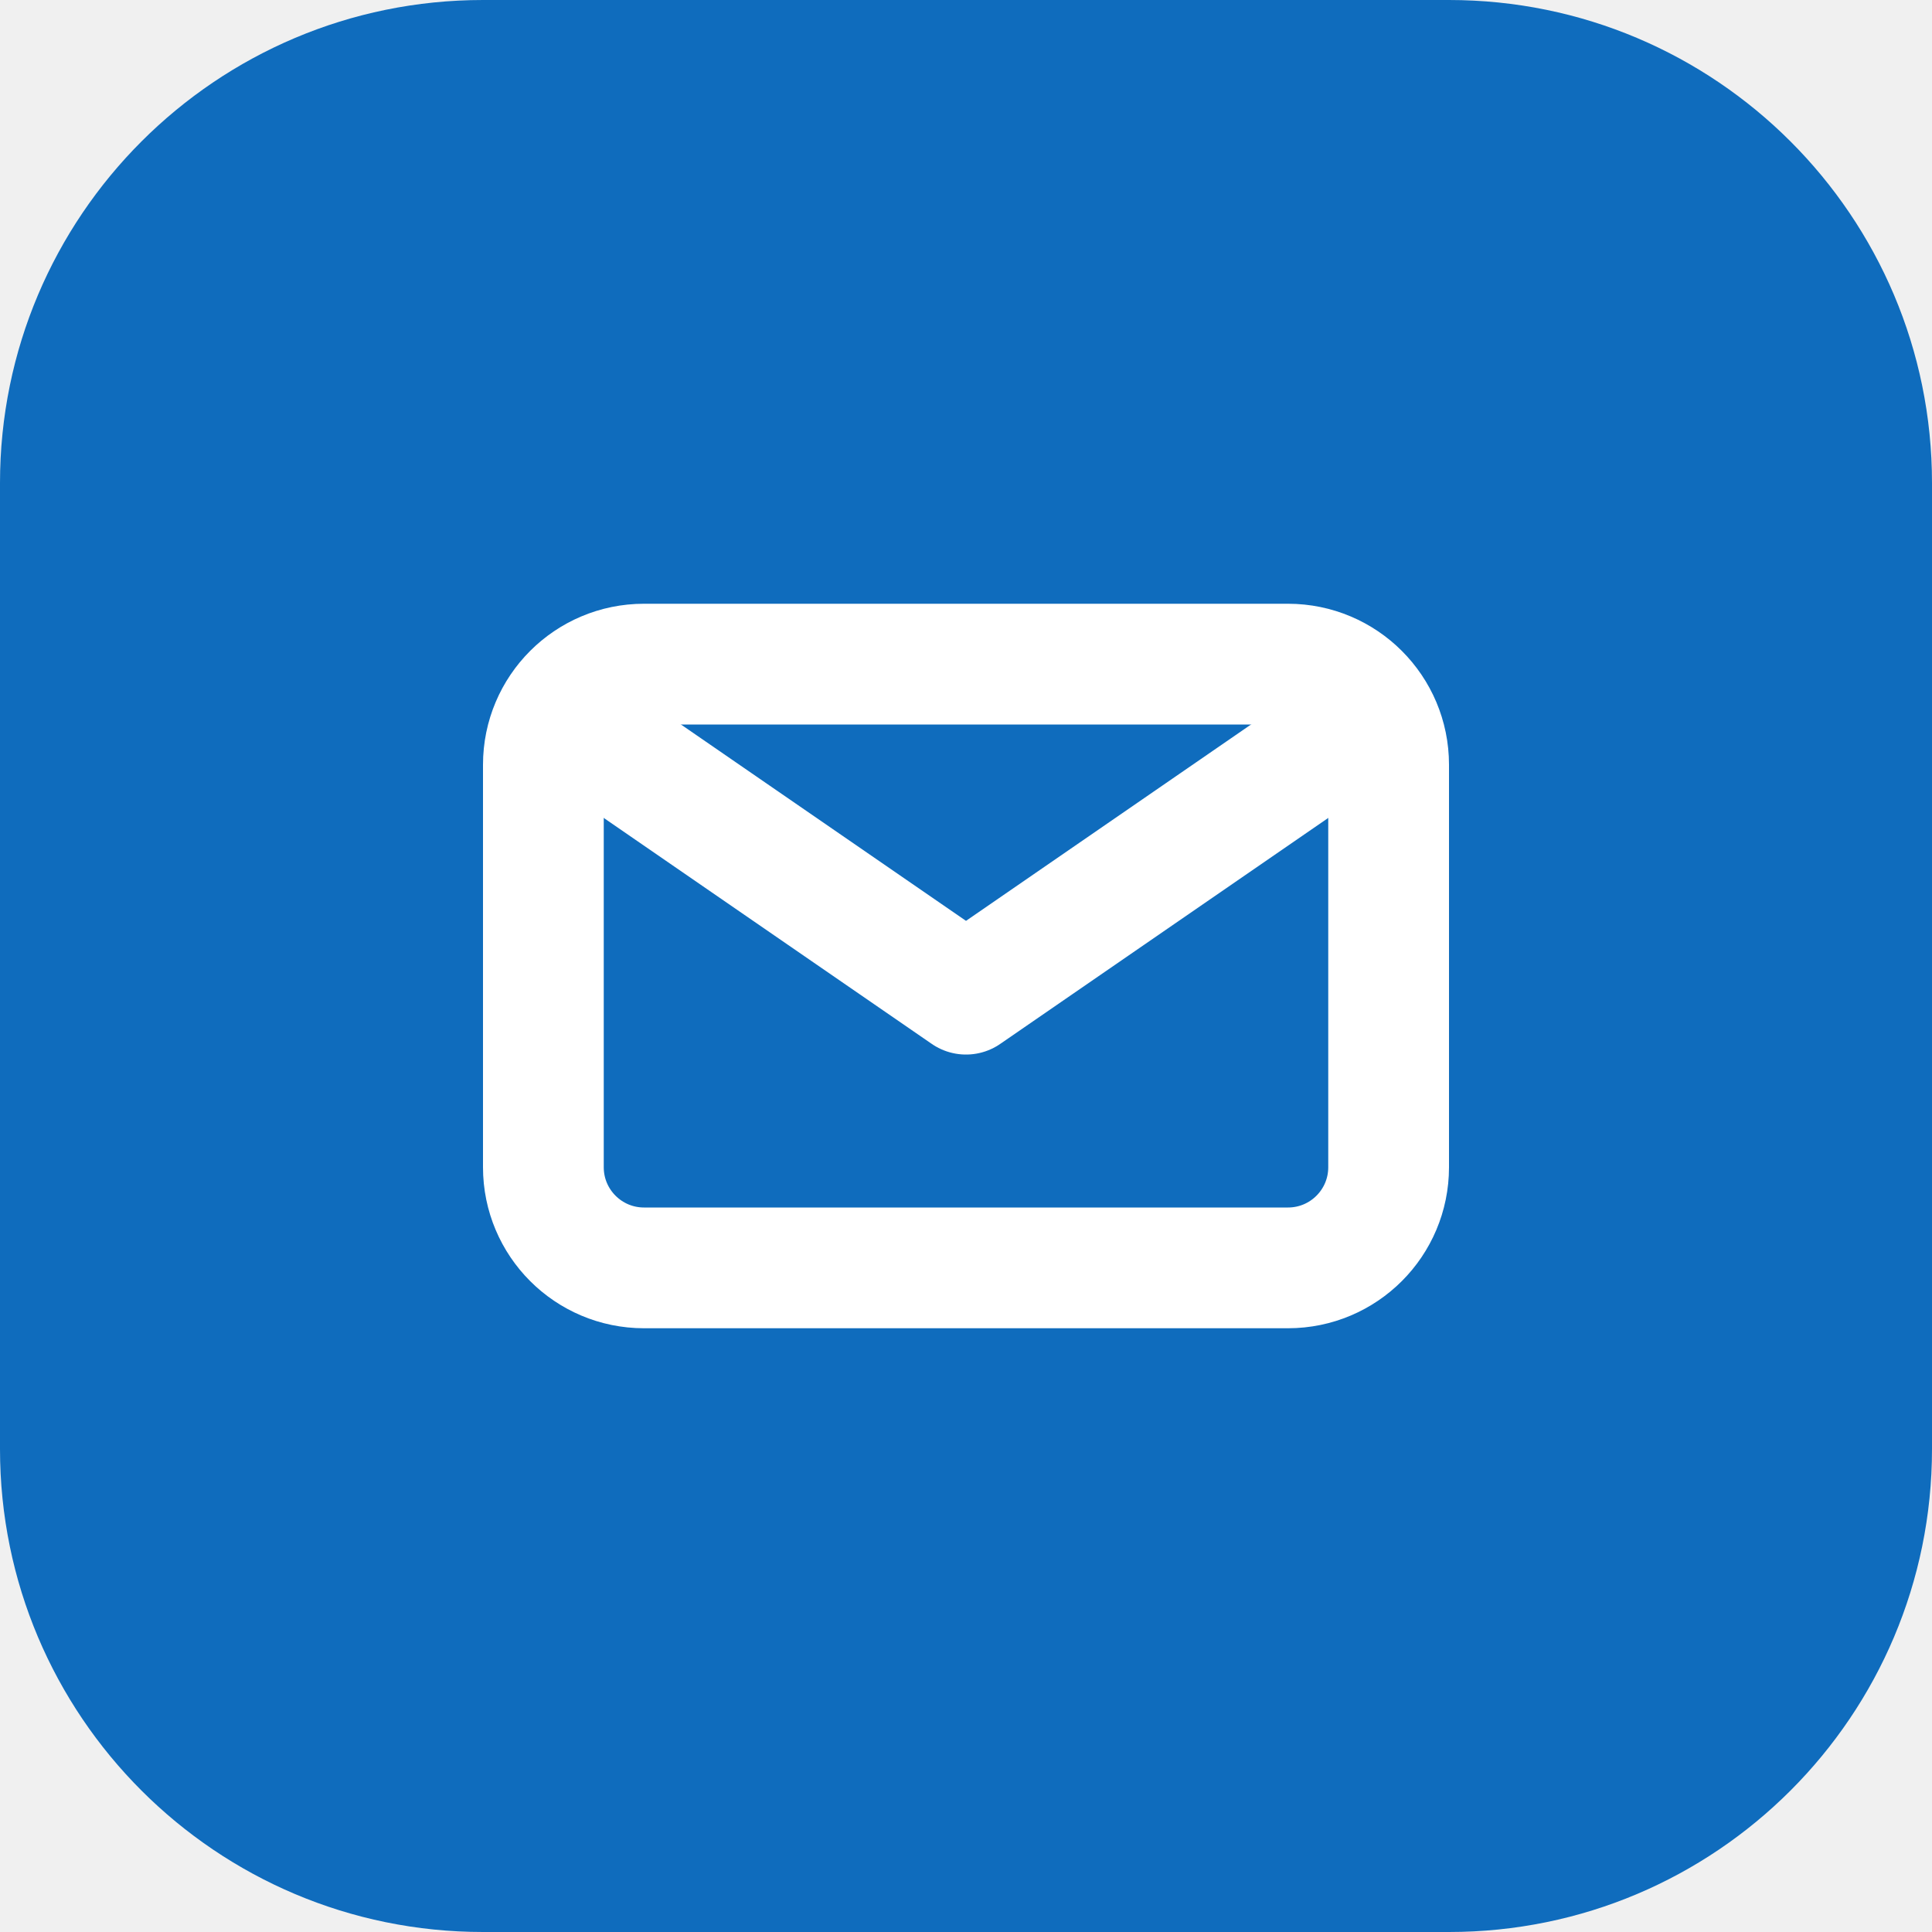
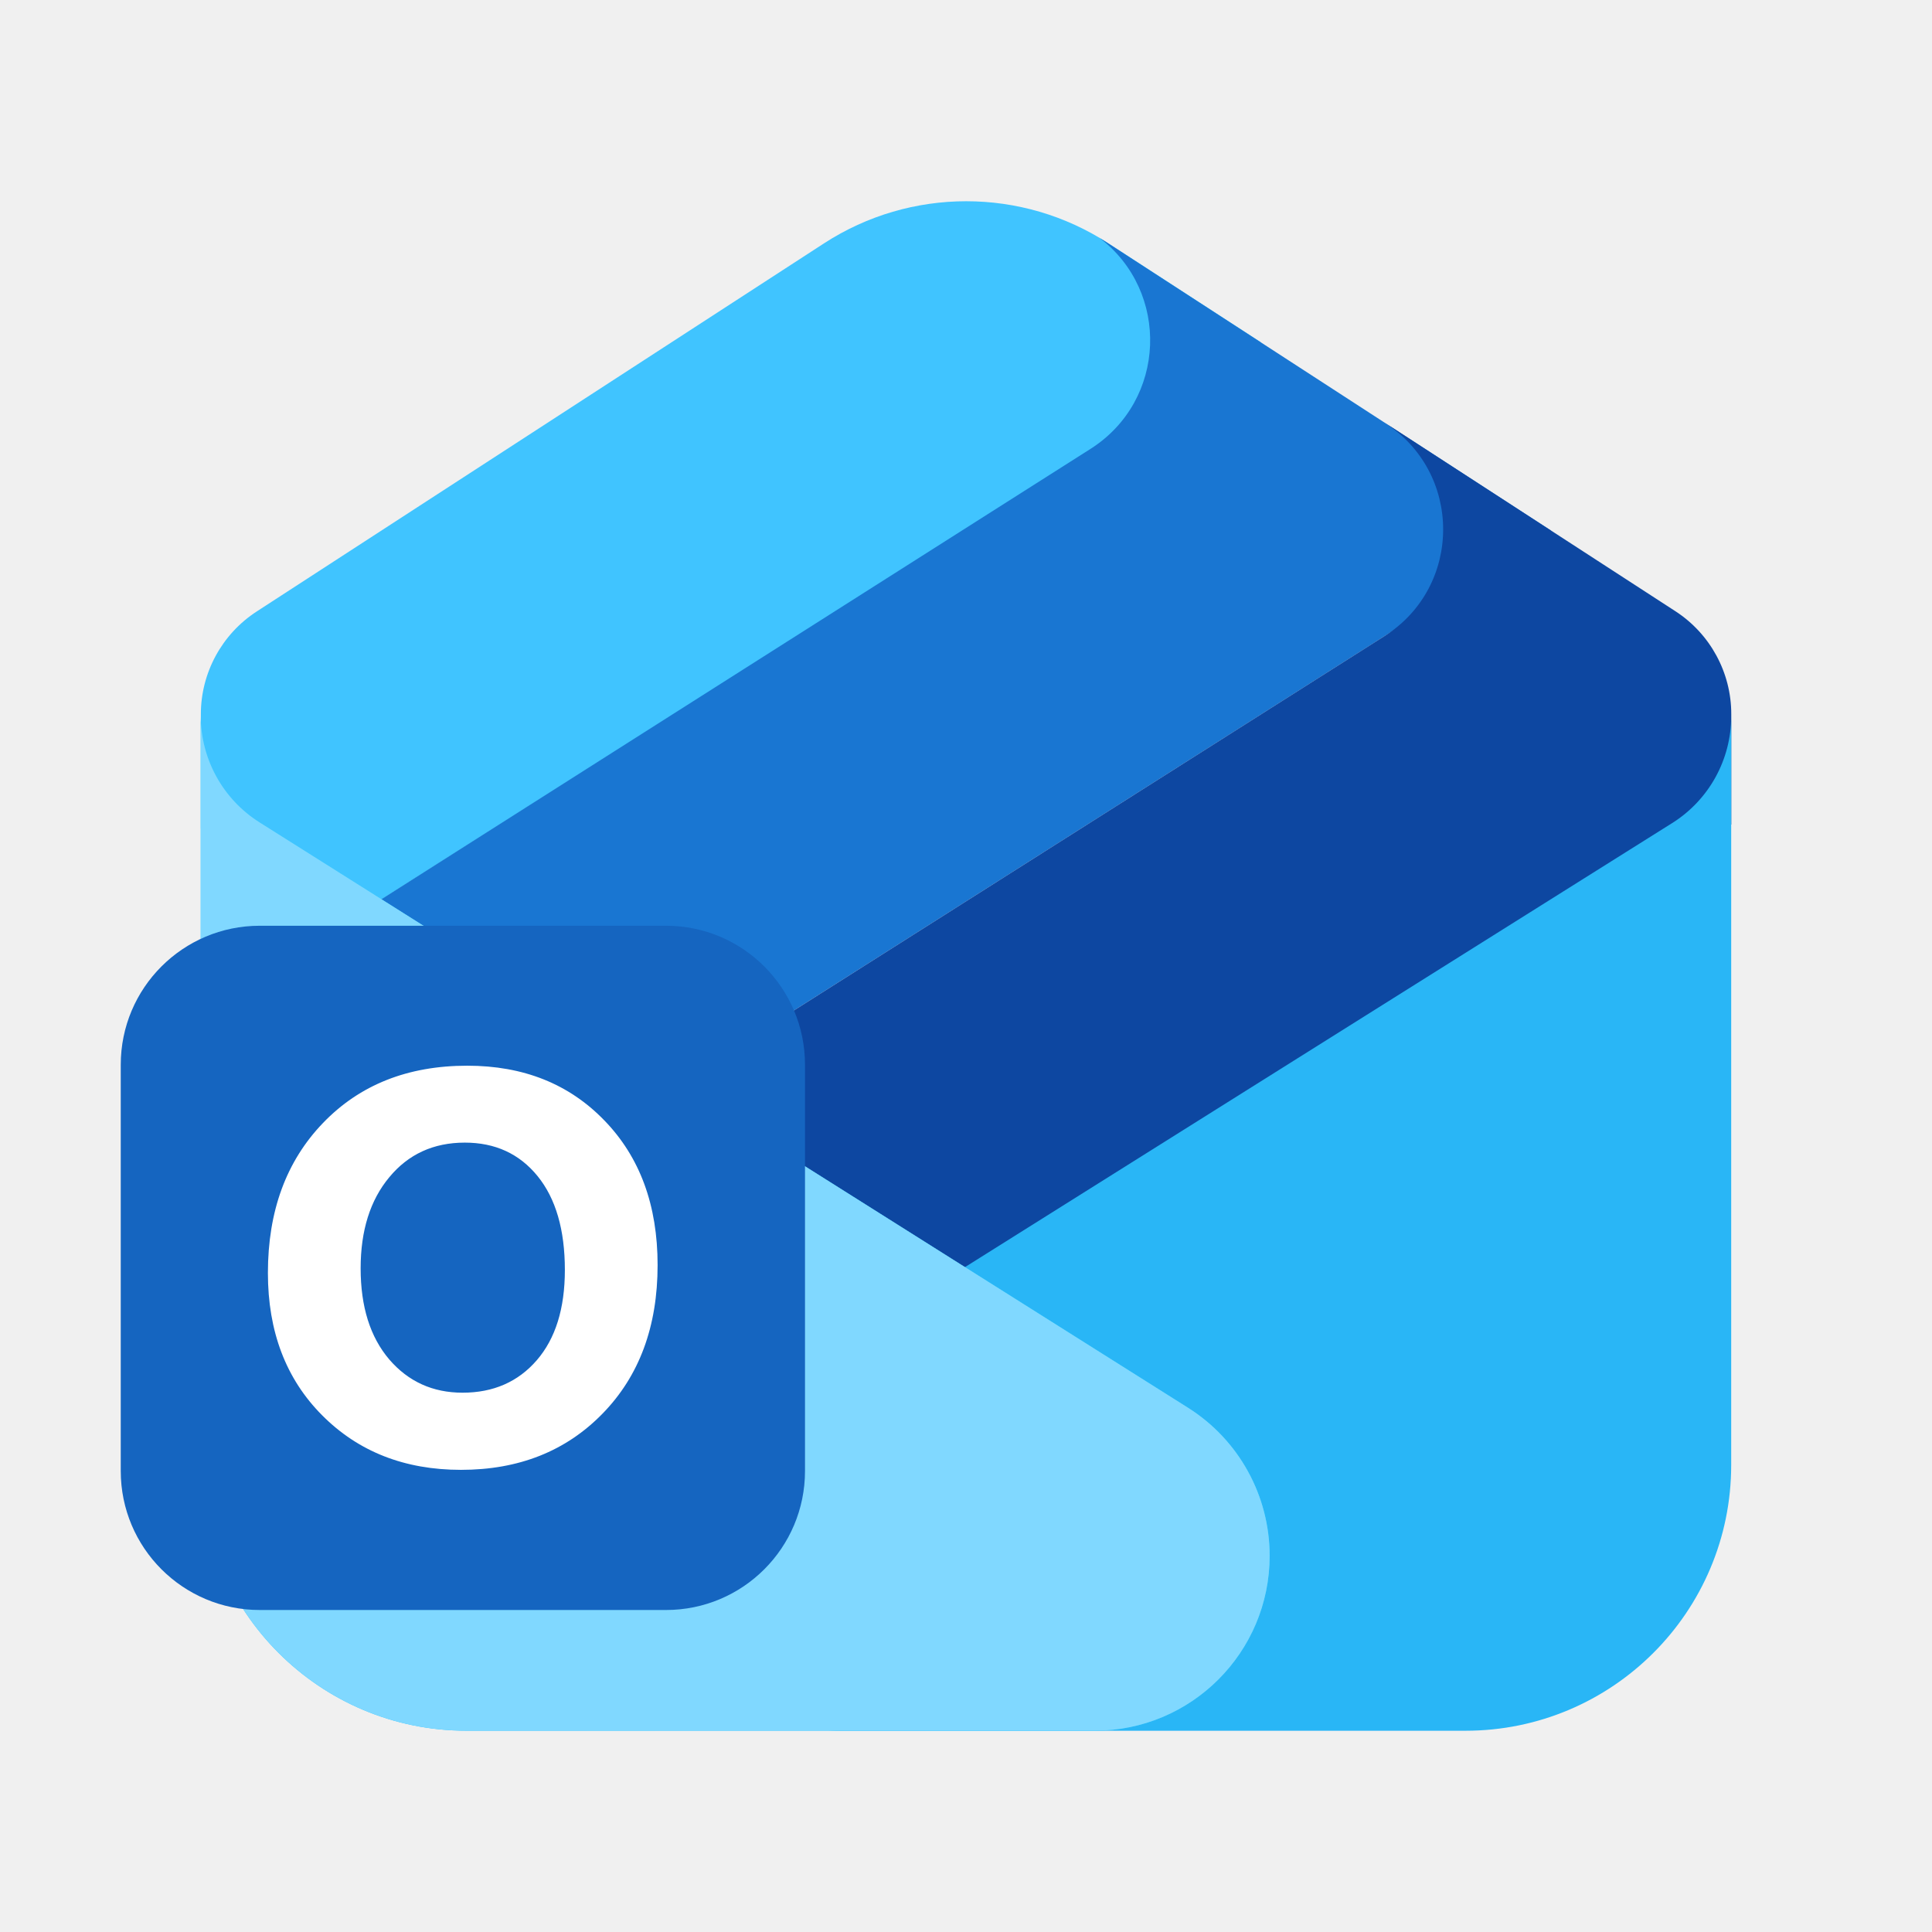
- <svg xmlns="http://www.w3.org/2000/svg" viewBox="0 0 48 48" role="img" aria-label="Outlook">
-   <rect width="48" height="48" rx="12" fill="#0F6CBD" />
-   <rect x="13.5" y="16.5" width="21" height="15" rx="2.5" fill="none" stroke="#fff" stroke-width="3" />
-   <path d="M15 18.5l9 6.2 9-6.2" fill="none" stroke="#fff" stroke-width="3" stroke-linecap="round" stroke-linejoin="round" />
+ <svg xmlns="http://www.w3.org/2000/svg" viewBox="0 0 48 48" width="240px" height="240px" baseProfile="basic">
+   <path fill="#40c4ff" d="M31.323,8.502L7.075,23.872l-2.085-3.29v-2.835c0-1.032,0.523-1.994,1.389-2.556l14.095-9.146 c2.147-1.393,4.914-1.394,7.061-0.001L31.323,8.502z" />
+   <path fill="#1976d2" d="M27.317,5.911c0.073,0.043,0.145,0.088,0.217,0.135l11,7.136L11.259,30.47l-4.185-6.603 l20.017-12.713C28.988,9.95,29.071,7.241,27.317,5.911z" />
+   <path fill="#0d47a1" d="M22.142,33.771L11.26,30.47l23.136-14.666c1.949-1.235,1.944-4.08-0.009-5.308l-0.104-0.065 l0.3,0.186l7.041,4.568c0.866,0.562,1.389,1.524,1.389,2.556v2.744L22.142,33.771z" />
+   <path fill="#29b6f6" d="M20.886,43h15.523c3.646,0,6.602-2.956,6.602-6.602V17.797c0,1.077-0.554,2.079-1.466,2.652 l-23.09,14.498c-1.246,0.782-2.001,2.15-2.001,3.62C16.454,41.016,18.438,43,20.886,43z" />
+   <radialGradient id="jOGZKH9xgyi24L29LbTdga" cx="-509.142" cy="-26.522" r=".07" gradientTransform="matrix(-170.8609 259.7254 674.0181 443.4041 -69097.734 144024.688)" gradientUnits="userSpaceOnUse">
+     <stop offset="0" stop-color="#49deff" />
+     <stop offset=".724" stop-color="#29c3ff" />
+   </radialGradient>
+   <path fill="url(#jOGZKH9xgyi24L29LbTdga)" d="M27.198,42.999H11.589c-3.646,0-6.602-2.956-6.602-6.602V17.783 c0,1.076,0.552,2.076,1.461,2.649l23.067,14.543c1.263,0.796,2.029,2.185,2.029,3.678C31.544,41.053,29.598,42.999,27.198,42.999z" />
+   <path fill="#80d8ff" d="M27.198,42.999H11.589c-3.646,0-6.602-2.956-6.602-6.602V17.783c0,1.076,0.552,2.076,1.461,2.649 l23.067,14.543c1.263,0.796,2.029,2.185,2.029,3.678C31.544,41.053,29.598,42.999,27.198,42.999z" />
+   <path fill="#fff" d="M11.282,36.236c-1.398,0-2.545-0.437-3.442-1.312c-0.897-0.874-1.346-2.015-1.346-3.423 c0-1.486,0.455-2.689,1.366-3.607c0.911-0.918,2.103-1.377,3.577-1.377c1.393,0,2.526,0.439,3.401,1.318 c0.879,0.879,1.319,2.037,1.319,3.475c0,1.478-0.456,2.669-1.366,3.574C13.885,35.786,12.716,36.236,11.282,36.236z M11.323,34.381 c0.762,0,1.375-0.26,1.839-0.78c0.464-0.52,0.696-1.244,0.696-2.171c0-0.966-0.226-1.718-0.676-2.256 c-0.451-0.538-1.053-0.806-1.805-0.806c-0.775,0-1.4,0.278-1.873,0.833c-0.473,0.551-0.71,1.281-0.71,2.19 c0,0.923,0.237,1.653,0.71,2.19C9.977,34.114,10.583,34.381,11.323,34.381z" />
+   <path fill="#1565c0" d="M6.453,23h10.094C18.454,23,20,24.546,20,26.453v10.094C20,38.454,18.454,40,16.547,40H6.453 C4.546,40,3,38.454,3,36.547V26.453C3,24.546,4.546,23,6.453,23z" />
+   <path fill="#fff" d="M11.453,36.518c-1.4,0-2.55-0.452-3.449-1.355c-0.899-0.903-1.348-2.082-1.348-3.537 c0-1.536,0.456-2.778,1.369-3.726c0.913-0.949,2.107-1.423,3.584-1.423c1.396,0,2.532,0.454,3.408,1.362 c0.881,0.908,1.321,2.105,1.321,3.591c0,1.527-0.456,2.758-1.369,3.692C14.061,36.053,12.889,36.518,11.453,36.518z M11.493,34.601 c0.763,0,1.378-0.269,1.843-0.806c0.465-0.538,0.698-1.285,0.698-2.243c0-0.998-0.226-1.775-0.677-2.331 c-0.452-0.556-1.055-0.833-1.809-0.833c-0.777,0-1.403,0.287-1.877,0.861c-0.474,0.569-0.711,1.323-0.711,2.263 c0,0.953,0.237,1.707,0.711,2.263C10.145,34.326,10.752,34.601,11.493,34.601z" />
</svg>
